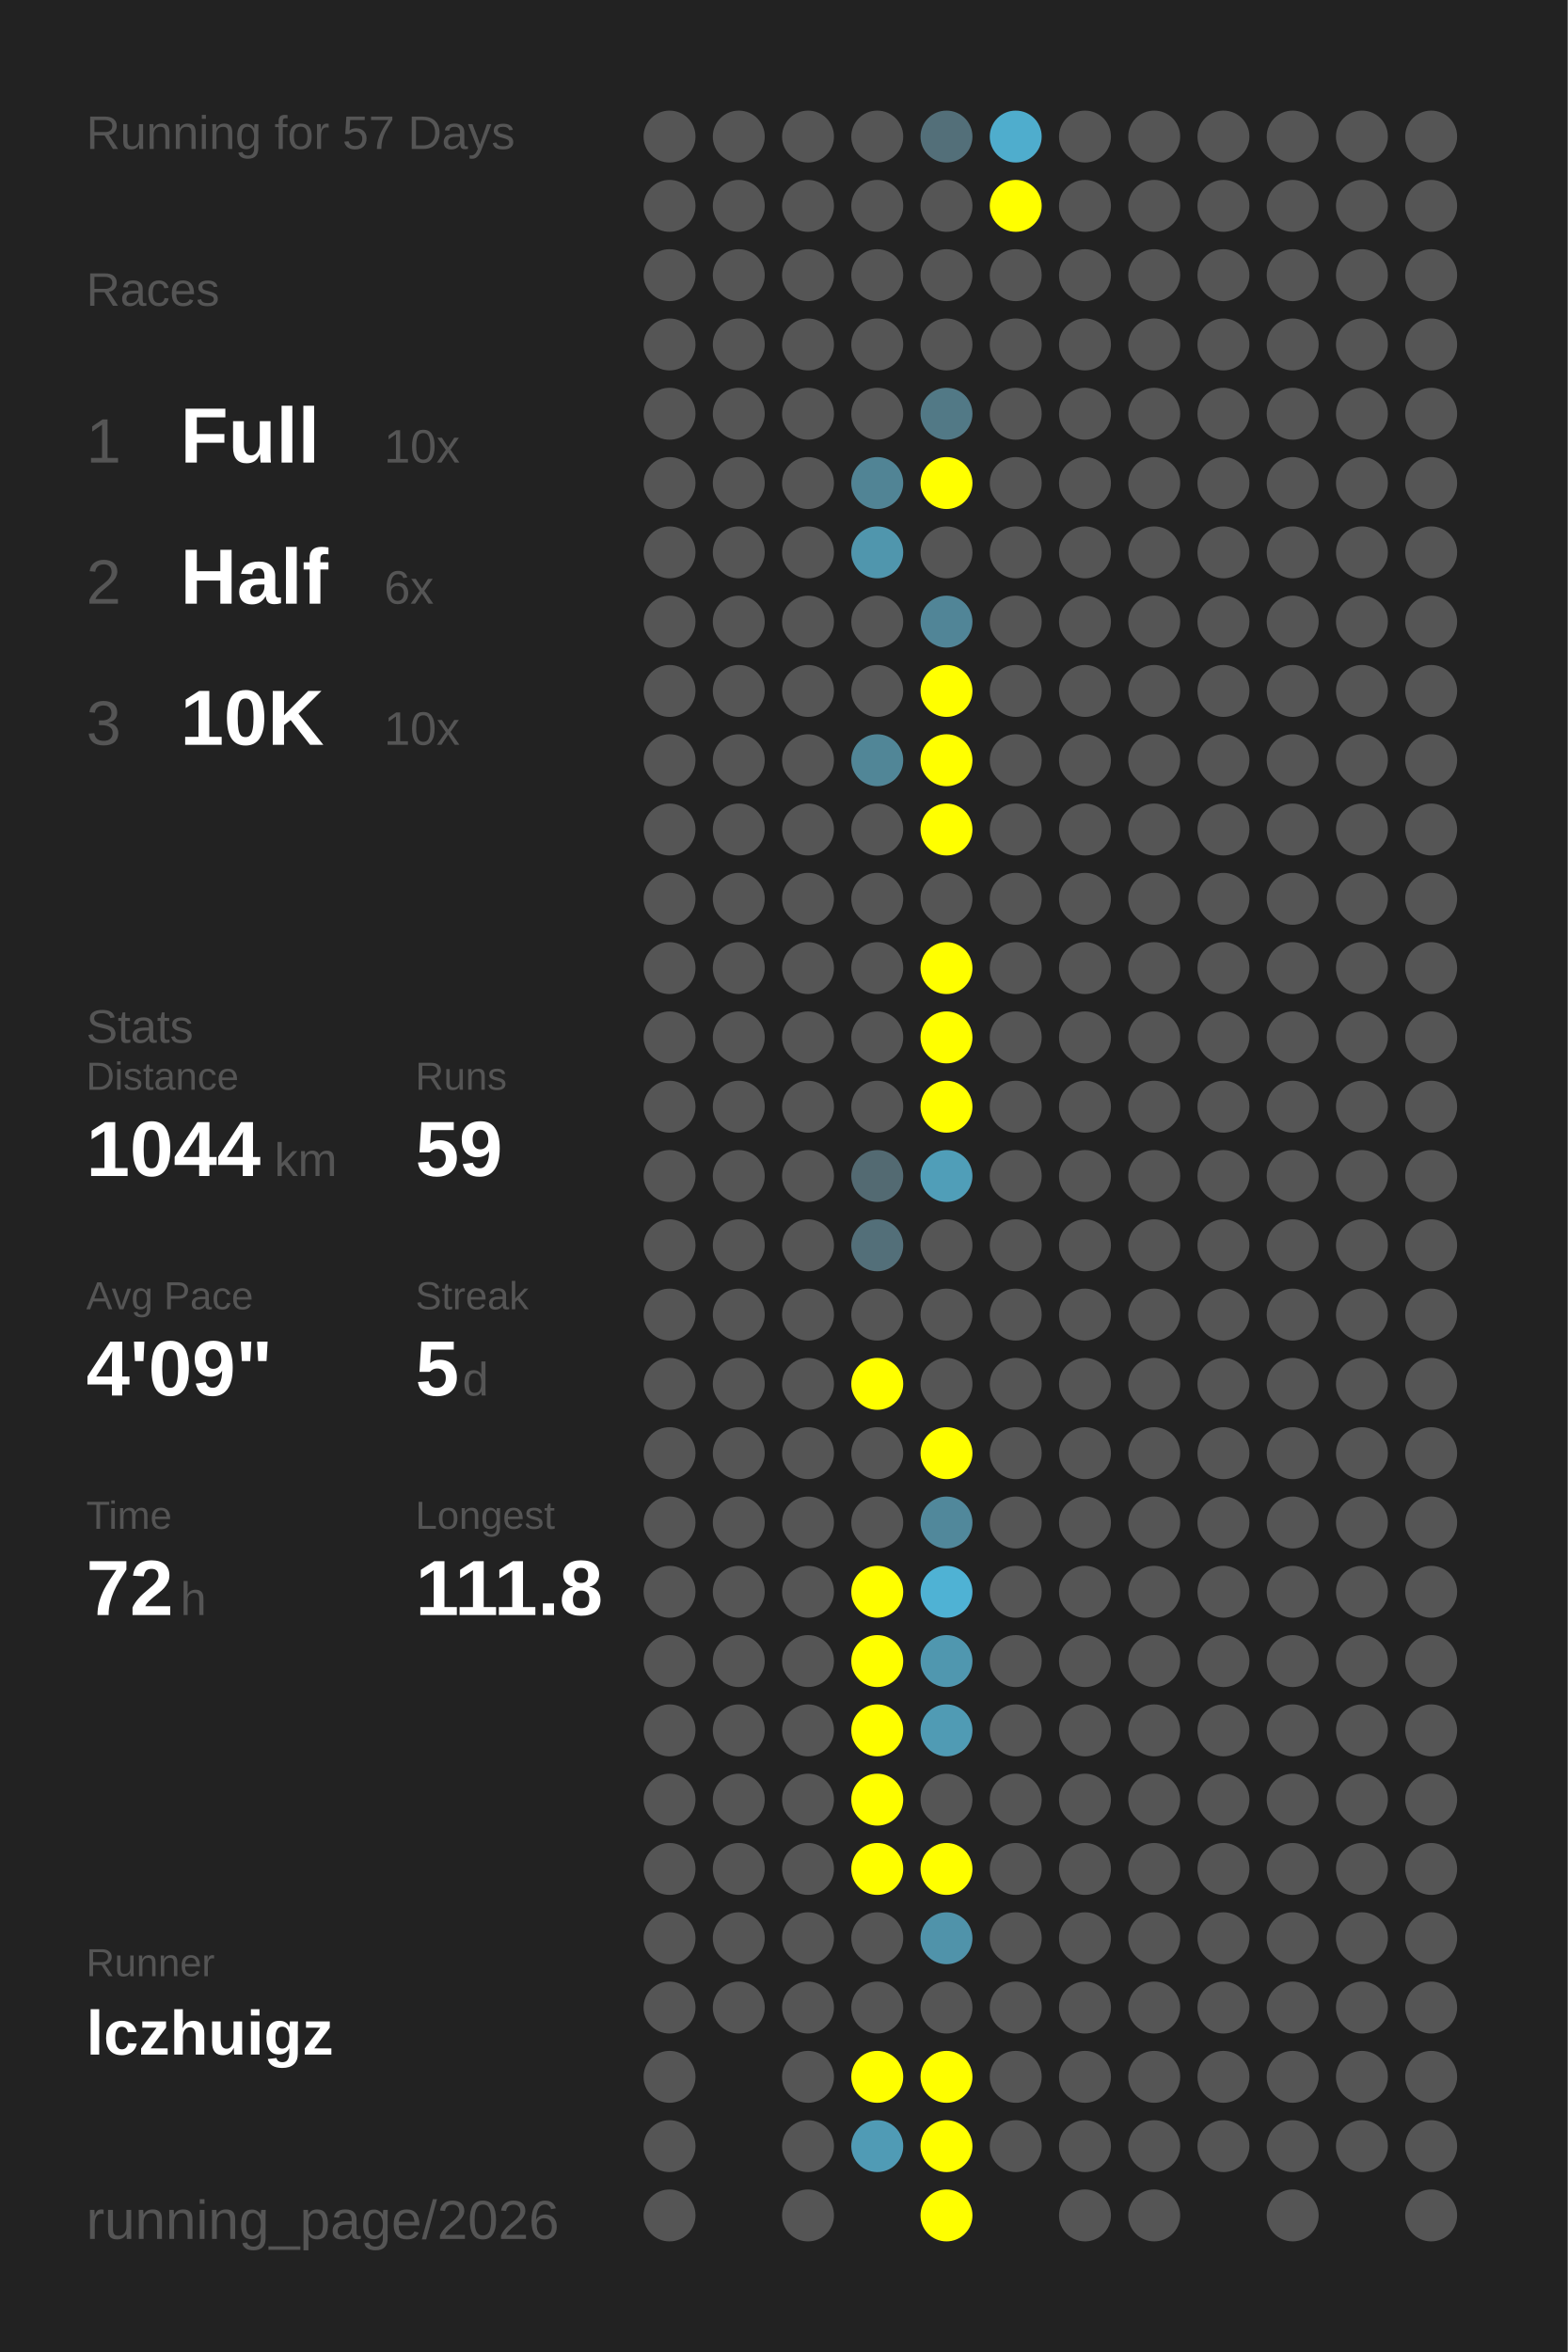
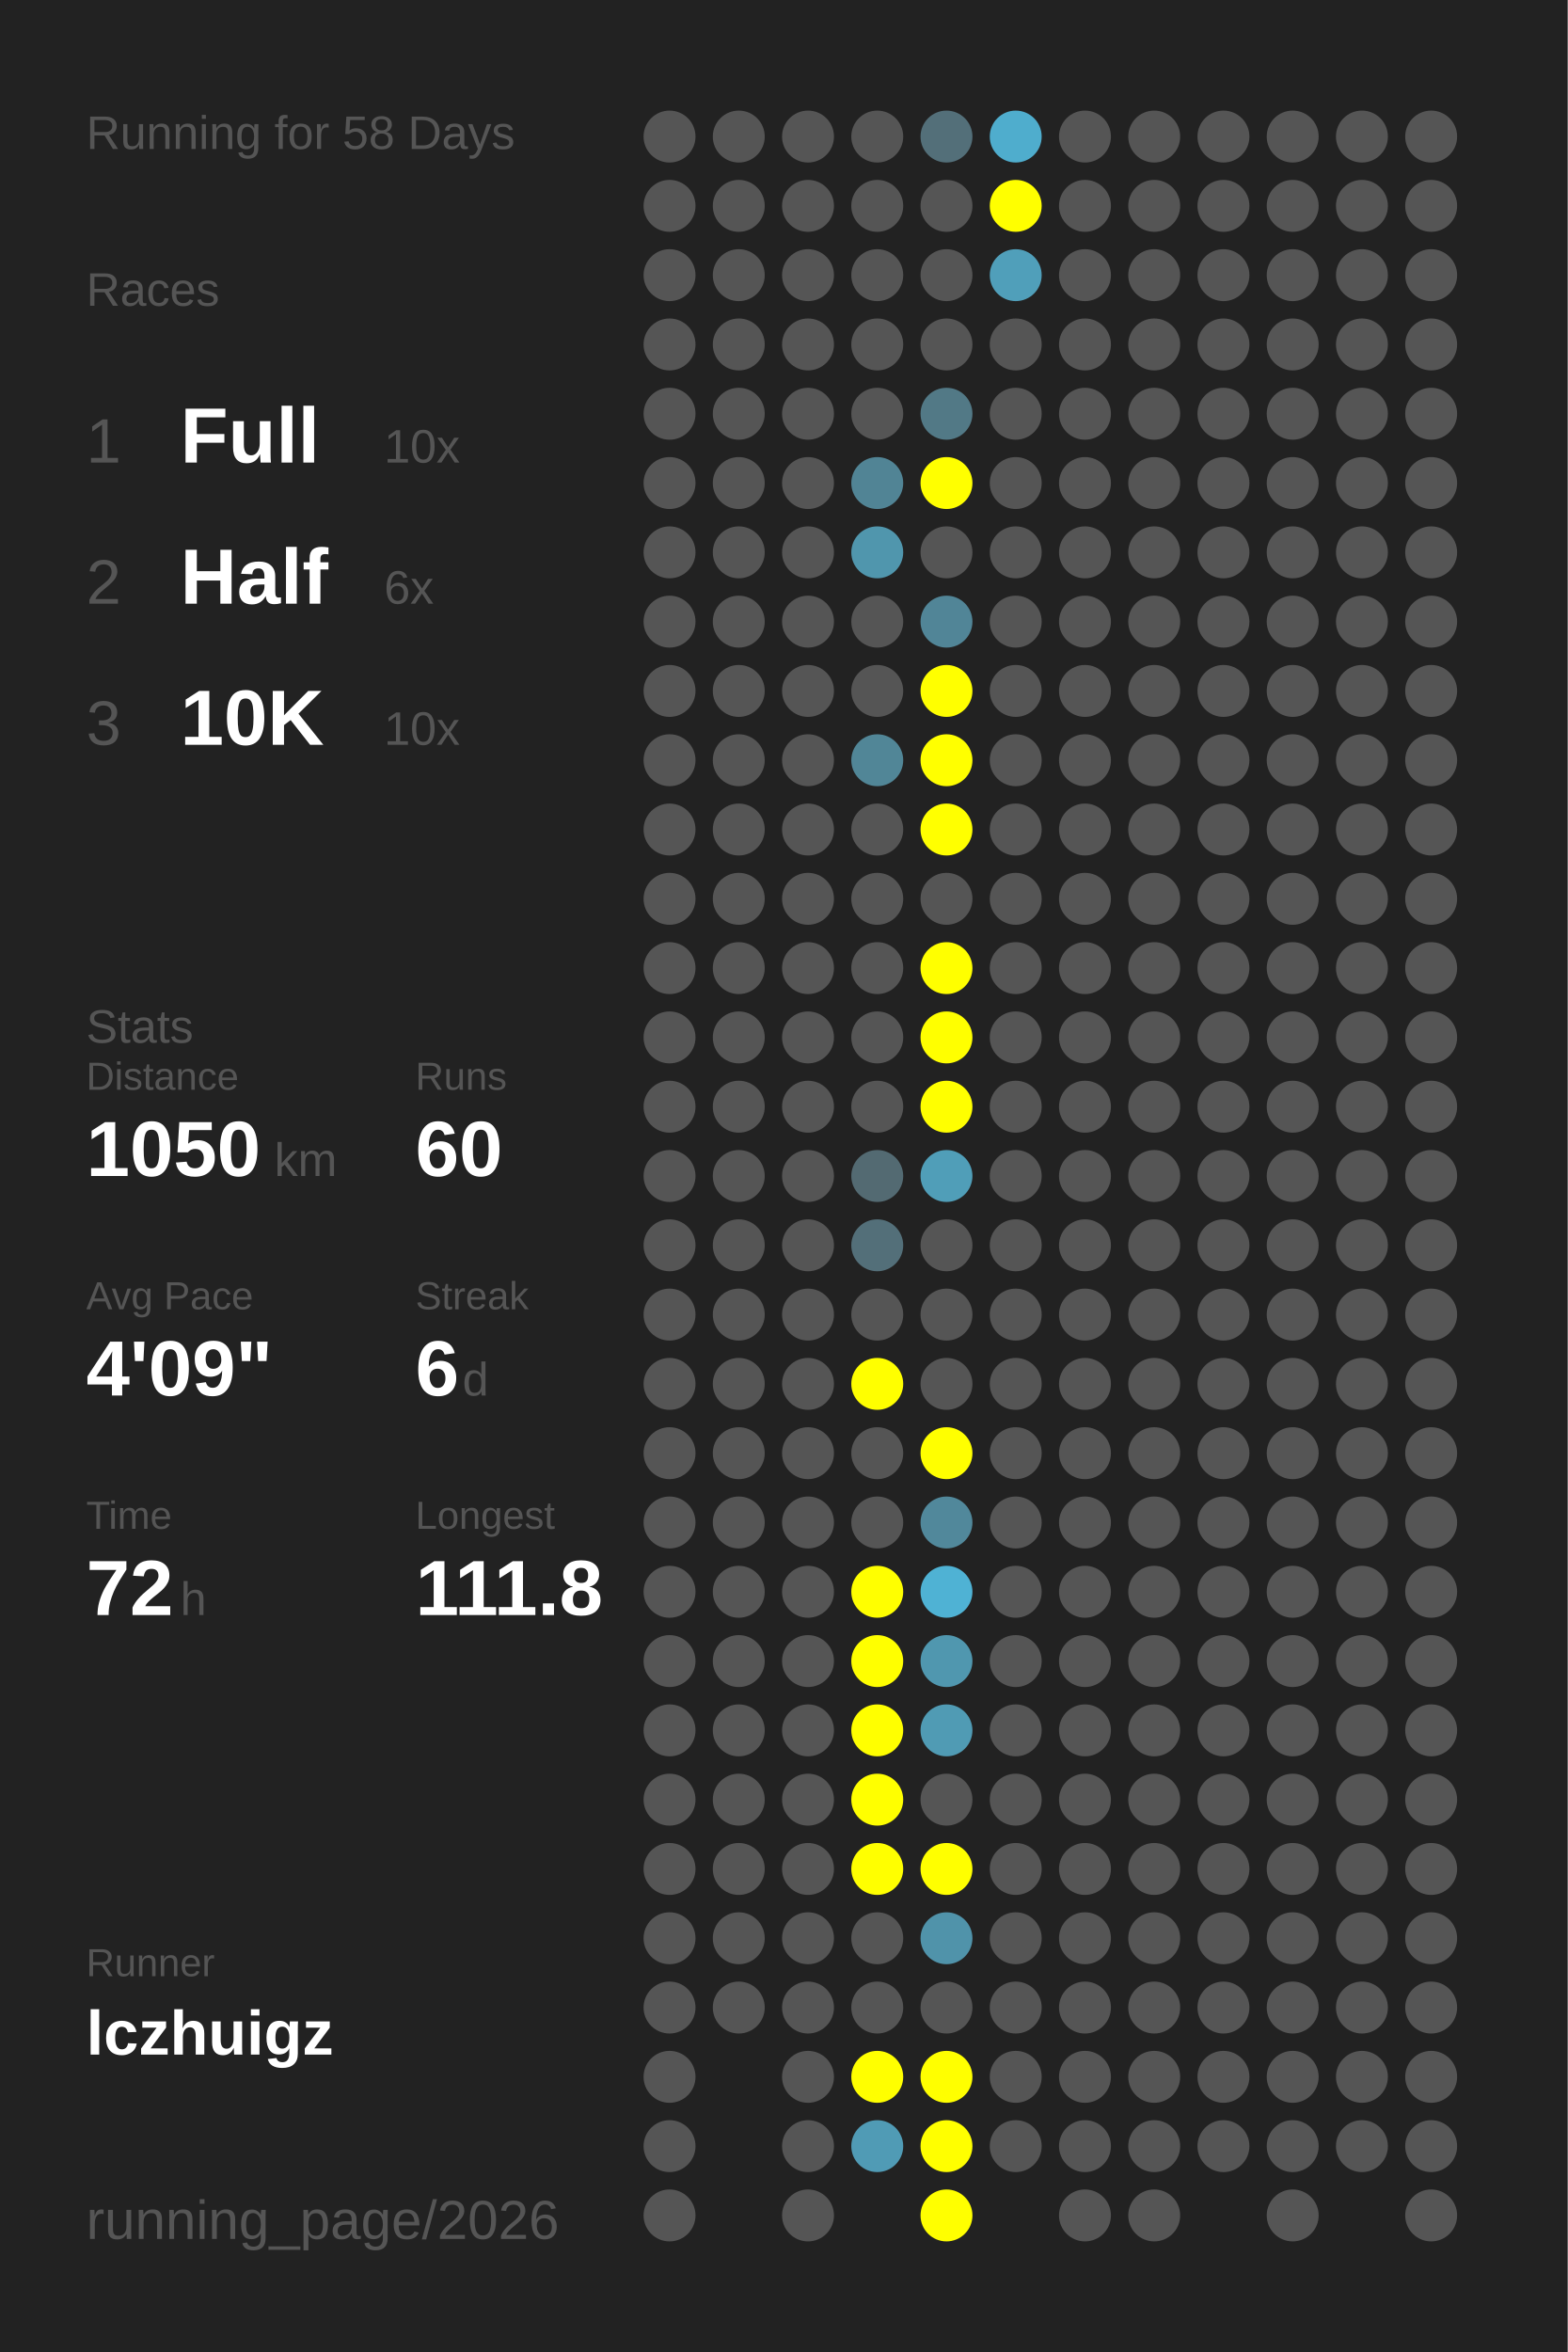
<svg xmlns="http://www.w3.org/2000/svg" baseProfile="full" height="300mm" version="1.1" viewBox="0,0,200,300" width="200mm">
  <defs />
  <rect fill="#222222" height="300" width="200" x="0" y="0" />
-   <text fill="#555555" style="font-size:6px; font-family:Arial;" x="11" y="19">Running for 57 Days</text>
+   <text fill="#555555" style="font-size:6px; font-family:Arial;" x="11" y="19">Running for 58 Days</text>
  <text fill="#555555" style="font-size:6px; font-family:Arial;" x="11" y="39">Races</text>
  <text fill="#555555" style="font-size:8px; font-family:Arial;" x="11" y="59">1</text>
  <text fill="#FFFFFF" style="font-size:10px; font-family:Arial; font-weight:bold;" x="23" y="59">Full</text>
  <text fill="#555555" style="font-size:6px; font-family:Arial;" x="49" y="59">10x</text>
  <text fill="#555555" style="font-size:8px; font-family:Arial;" x="11" y="77">2</text>
  <text fill="#FFFFFF" style="font-size:10px; font-family:Arial; font-weight:bold;" x="23" y="77">Half</text>
  <text fill="#555555" style="font-size:6px; font-family:Arial;" x="49" y="77">6x</text>
  <text fill="#555555" style="font-size:8px; font-family:Arial;" x="11" y="95">3</text>
  <text fill="#FFFFFF" style="font-size:10px; font-family:Arial; font-weight:bold;" x="23" y="95">10K</text>
  <text fill="#555555" style="font-size:6px; font-family:Arial;" x="49" y="95">10x</text>
  <text fill="#555555" style="font-size:6px; font-family:Arial;" x="11" y="133">Stats</text>
  <text fill="#555555" style="font-size:5px; font-family:Arial;" x="11" y="139">Distance</text>
-   <text fill="#FFFFFF" style="font-size:10px; font-family:Arial; font-weight:bold;" x="11" y="150">1044</text>
+   <text fill="#FFFFFF" style="font-size:10px; font-family:Arial; font-weight:bold;" x="11" y="150">1050</text>
  <text fill="#555555" style="font-size:6px; font-family:Arial;" x="35" y="150">km</text>
  <text fill="#555555" style="font-size:5px; font-family:Arial;" x="53" y="139">Runs</text>
-   <text fill="#FFFFFF" style="font-size:10px; font-family:Arial; font-weight:bold;" x="53" y="150">59</text>
+   <text fill="#FFFFFF" style="font-size:10px; font-family:Arial; font-weight:bold;" x="53" y="150">60</text>
  <text fill="#555555" style="font-size:5px; font-family:Arial;" x="11" y="167">Avg Pace</text>
  <text fill="#FFFFFF" style="font-size:10px; font-family:Arial; font-weight:bold;" x="11" y="178">4'09"</text>
  <text fill="#555555" style="font-size:5px; font-family:Arial;" x="53" y="167">Streak</text>
-   <text fill="#FFFFFF" style="font-size:10px; font-family:Arial; font-weight:bold;" x="53" y="178">5</text>
+   <text fill="#FFFFFF" style="font-size:10px; font-family:Arial; font-weight:bold;" x="53" y="178">6</text>
  <text fill="#555555" style="font-size:6px; font-family:Arial;" x="59" y="178">d</text>
  <text fill="#555555" style="font-size:5px; font-family:Arial;" x="11" y="195">Time</text>
  <text fill="#FFFFFF" style="font-size:10px; font-family:Arial; font-weight:bold;" x="11" y="206">72</text>
  <text fill="#555555" style="font-size:6px; font-family:Arial;" x="23" y="206">h</text>
  <text fill="#555555" style="font-size:5px; font-family:Arial;" x="53" y="195">Longest</text>
  <text fill="#FFFFFF" style="font-size:10px; font-family:Arial; font-weight:bold;" x="53" y="206">111.8</text>
  <text fill="#555555" style="font-size:5px; font-family:Arial;" x="11" y="252.065">Runner</text>
  <text fill="#FFFFFF" style="font-size:8px; font-family:Arial; font-weight:bold;" x="11" y="262.065">lczhuigz</text>
  <text fill="#555555" style="font-size:7px; font-family:Arial;" x="11" y="285.581">running_page/2026</text>
  <circle cx="85.417" cy="17.419" fill="#555555" r="3.312" />
  <circle cx="85.417" cy="26.258" fill="#555555" r="3.312" />
  <circle cx="85.417" cy="35.097" fill="#555555" r="3.312" />
  <circle cx="85.417" cy="43.935" fill="#555555" r="3.312" />
  <circle cx="85.417" cy="52.774" fill="#555555" r="3.312" />
  <circle cx="85.417" cy="61.613" fill="#555555" r="3.312" />
  <circle cx="85.417" cy="70.452" fill="#555555" r="3.312" />
  <circle cx="85.417" cy="79.29" fill="#555555" r="3.312" />
  <circle cx="85.417" cy="88.129" fill="#555555" r="3.312" />
  <circle cx="85.417" cy="96.968" fill="#555555" r="3.312" />
  <circle cx="85.417" cy="105.806" fill="#555555" r="3.312" />
  <circle cx="85.417" cy="114.645" fill="#555555" r="3.312" />
  <circle cx="85.417" cy="123.484" fill="#555555" r="3.312" />
  <circle cx="85.417" cy="132.323" fill="#555555" r="3.312" />
  <circle cx="85.417" cy="141.161" fill="#555555" r="3.312" />
  <circle cx="85.417" cy="150" fill="#555555" r="3.312" />
  <circle cx="85.417" cy="158.839" fill="#555555" r="3.312" />
  <circle cx="85.417" cy="167.677" fill="#555555" r="3.312" />
  <circle cx="85.417" cy="176.516" fill="#555555" r="3.312" />
  <circle cx="85.417" cy="185.355" fill="#555555" r="3.312" />
  <circle cx="85.417" cy="194.194" fill="#555555" r="3.312" />
  <circle cx="85.417" cy="203.032" fill="#555555" r="3.312" />
  <circle cx="85.417" cy="211.871" fill="#555555" r="3.312" />
  <circle cx="85.417" cy="220.71" fill="#555555" r="3.312" />
  <circle cx="85.417" cy="229.548" fill="#555555" r="3.312" />
  <circle cx="85.417" cy="238.387" fill="#555555" r="3.312" />
  <circle cx="85.417" cy="247.226" fill="#555555" r="3.312" />
  <circle cx="85.417" cy="256.065" fill="#555555" r="3.312" />
  <circle cx="85.417" cy="264.903" fill="#555555" r="3.312" />
  <circle cx="85.417" cy="273.742" fill="#555555" r="3.312" />
  <circle cx="85.417" cy="282.581" fill="#555555" r="3.312" />
  <circle cx="94.25" cy="17.419" fill="#555555" r="3.312" />
  <circle cx="94.25" cy="26.258" fill="#555555" r="3.312" />
  <circle cx="94.25" cy="35.097" fill="#555555" r="3.312" />
  <circle cx="94.25" cy="43.935" fill="#555555" r="3.312" />
  <circle cx="94.25" cy="52.774" fill="#555555" r="3.312" />
  <circle cx="94.25" cy="61.613" fill="#555555" r="3.312" />
  <circle cx="94.25" cy="70.452" fill="#555555" r="3.312" />
  <circle cx="94.25" cy="79.29" fill="#555555" r="3.312" />
  <circle cx="94.25" cy="88.129" fill="#555555" r="3.312" />
  <circle cx="94.25" cy="96.968" fill="#555555" r="3.312" />
  <circle cx="94.25" cy="105.806" fill="#555555" r="3.312" />
  <circle cx="94.25" cy="114.645" fill="#555555" r="3.312" />
  <circle cx="94.25" cy="123.484" fill="#555555" r="3.312" />
  <circle cx="94.25" cy="132.323" fill="#555555" r="3.312" />
  <circle cx="94.25" cy="141.161" fill="#555555" r="3.312" />
  <circle cx="94.25" cy="150" fill="#555555" r="3.312" />
  <circle cx="94.25" cy="158.839" fill="#555555" r="3.312" />
  <circle cx="94.25" cy="167.677" fill="#555555" r="3.312" />
  <circle cx="94.25" cy="176.516" fill="#555555" r="3.312" />
  <circle cx="94.25" cy="185.355" fill="#555555" r="3.312" />
  <circle cx="94.25" cy="194.194" fill="#555555" r="3.312" />
  <circle cx="94.25" cy="203.032" fill="#555555" r="3.312" />
  <circle cx="94.25" cy="211.871" fill="#555555" r="3.312" />
  <circle cx="94.25" cy="220.71" fill="#555555" r="3.312" />
  <circle cx="94.25" cy="229.548" fill="#555555" r="3.312" />
  <circle cx="94.25" cy="238.387" fill="#555555" r="3.312" />
  <circle cx="94.25" cy="247.226" fill="#555555" r="3.312" />
  <circle cx="94.25" cy="256.065" fill="#555555" r="3.312" />
  <circle cx="103.083" cy="17.419" fill="#555555" r="3.312" />
  <circle cx="103.083" cy="26.258" fill="#555555" r="3.312" />
  <circle cx="103.083" cy="35.097" fill="#555555" r="3.312" />
  <circle cx="103.083" cy="43.935" fill="#555555" r="3.312" />
  <circle cx="103.083" cy="52.774" fill="#555555" r="3.312" />
  <circle cx="103.083" cy="61.613" fill="#555555" r="3.312" />
  <circle cx="103.083" cy="70.452" fill="#555555" r="3.312" />
  <circle cx="103.083" cy="79.29" fill="#555555" r="3.312" />
  <circle cx="103.083" cy="88.129" fill="#555555" r="3.312" />
  <circle cx="103.083" cy="96.968" fill="#555555" r="3.312" />
  <circle cx="103.083" cy="105.806" fill="#555555" r="3.312" />
  <circle cx="103.083" cy="114.645" fill="#555555" r="3.312" />
  <circle cx="103.083" cy="123.484" fill="#555555" r="3.312" />
  <circle cx="103.083" cy="132.323" fill="#555555" r="3.312" />
  <circle cx="103.083" cy="141.161" fill="#555555" r="3.312" />
  <circle cx="103.083" cy="150" fill="#555555" r="3.312" />
  <circle cx="103.083" cy="158.839" fill="#555555" r="3.312" />
  <circle cx="103.083" cy="167.677" fill="#555555" r="3.312" />
  <circle cx="103.083" cy="176.516" fill="#555555" r="3.312" />
  <circle cx="103.083" cy="185.355" fill="#555555" r="3.312" />
  <circle cx="103.083" cy="194.194" fill="#555555" r="3.312" />
  <circle cx="103.083" cy="203.032" fill="#555555" r="3.312" />
  <circle cx="103.083" cy="211.871" fill="#555555" r="3.312" />
  <circle cx="103.083" cy="220.71" fill="#555555" r="3.312" />
  <circle cx="103.083" cy="229.548" fill="#555555" r="3.312" />
  <circle cx="103.083" cy="238.387" fill="#555555" r="3.312" />
  <circle cx="103.083" cy="247.226" fill="#555555" r="3.312" />
  <circle cx="103.083" cy="256.065" fill="#555555" r="3.312" />
  <circle cx="103.083" cy="264.903" fill="#555555" r="3.312" />
  <circle cx="103.083" cy="273.742" fill="#555555" r="3.312" />
  <circle cx="103.083" cy="282.581" fill="#555555" r="3.312" />
  <circle cx="111.917" cy="17.419" fill="#555555" r="3.312" />
  <circle cx="111.917" cy="26.258" fill="#555555" r="3.312" />
  <circle cx="111.917" cy="35.097" fill="#555555" r="3.312" />
  <circle cx="111.917" cy="43.935" fill="#555555" r="3.312" />
  <circle cx="111.917" cy="52.774" fill="#555555" r="3.312" />
  <circle cx="111.917" cy="61.613" fill="#518495" r="3.312" />
  <circle cx="111.917" cy="70.452" fill="#5096ad" r="3.312" />
  <circle cx="111.917" cy="79.29" fill="#555555" r="3.312" />
  <circle cx="111.917" cy="88.129" fill="#555555" r="3.312" />
  <circle cx="111.917" cy="96.968" fill="#518697" r="3.312" />
  <circle cx="111.917" cy="105.806" fill="#555555" r="3.312" />
  <circle cx="111.917" cy="114.645" fill="#555555" r="3.312" />
  <circle cx="111.917" cy="123.484" fill="#555555" r="3.312" />
  <circle cx="111.917" cy="132.323" fill="#555555" r="3.312" />
  <circle cx="111.917" cy="141.161" fill="#555555" r="3.312" />
  <circle cx="111.917" cy="150" fill="#536a72" r="3.312" />
  <circle cx="111.917" cy="158.839" fill="#536f79" r="3.312" />
  <circle cx="111.917" cy="167.677" fill="#555555" r="3.312" />
  <circle cx="111.917" cy="176.516" fill="#FFFF00" r="3.312" />
  <circle cx="111.917" cy="185.355" fill="#555555" r="3.312" />
  <circle cx="111.917" cy="194.194" fill="#555555" r="3.312" />
  <circle cx="111.917" cy="203.032" fill="#FFFF00" r="3.312" />
  <circle cx="111.917" cy="211.871" fill="#FFFF00" r="3.312" />
  <circle cx="111.917" cy="220.71" fill="#FFFF00" r="3.312" />
  <circle cx="111.917" cy="229.548" fill="#FFFF00" r="3.312" />
  <circle cx="111.917" cy="238.387" fill="#FFFF00" r="3.312" />
  <circle cx="111.917" cy="247.226" fill="#555555" r="3.312" />
  <circle cx="111.917" cy="256.065" fill="#555555" r="3.312" />
  <circle cx="111.917" cy="264.903" fill="#FFFF00" r="3.312" />
  <circle cx="111.917" cy="273.742" fill="#509bb5" r="3.312" />
  <circle cx="120.75" cy="17.419" fill="#536f79" r="3.312" />
  <circle cx="120.75" cy="26.258" fill="#555555" r="3.312" />
  <circle cx="120.75" cy="35.097" fill="#555555" r="3.312" />
  <circle cx="120.75" cy="43.935" fill="#555555" r="3.312" />
  <circle cx="120.75" cy="52.774" fill="#527986" r="3.312" />
  <circle cx="120.75" cy="61.613" fill="#FFFF00" r="3.312" />
  <circle cx="120.75" cy="70.452" fill="#555555" r="3.312" />
  <circle cx="120.75" cy="79.29" fill="#518597" r="3.312" />
  <circle cx="120.75" cy="88.129" fill="#FFFF00" r="3.312" />
  <circle cx="120.75" cy="96.968" fill="#FFFF00" r="3.312" />
  <circle cx="120.75" cy="105.806" fill="#FFFF00" r="3.312" />
  <circle cx="120.75" cy="114.645" fill="#555555" r="3.312" />
  <circle cx="120.75" cy="123.484" fill="#FFFF00" r="3.312" />
  <circle cx="120.75" cy="132.323" fill="#FFFF00" r="3.312" />
  <circle cx="120.75" cy="141.161" fill="#FFFF00" r="3.312" />
  <circle cx="120.75" cy="150" fill="#509eb8" r="3.312" />
  <circle cx="120.75" cy="158.839" fill="#555555" r="3.312" />
  <circle cx="120.75" cy="167.677" fill="#555555" r="3.312" />
  <circle cx="120.75" cy="176.516" fill="#555555" r="3.312" />
  <circle cx="120.75" cy="185.355" fill="#FFFF00" r="3.312" />
  <circle cx="120.75" cy="194.194" fill="#51889b" r="3.312" />
  <circle cx="120.75" cy="203.032" fill="#4fb2d4" r="3.312" />
  <circle cx="120.75" cy="211.871" fill="#5097af" r="3.312" />
  <circle cx="120.75" cy="220.71" fill="#509bb4" r="3.312" />
  <circle cx="120.75" cy="229.548" fill="#555555" r="3.312" />
  <circle cx="120.75" cy="238.387" fill="#FFFF00" r="3.312" />
  <circle cx="120.75" cy="247.226" fill="#5093aa" r="3.312" />
  <circle cx="120.75" cy="256.065" fill="#555555" r="3.312" />
  <circle cx="120.75" cy="264.903" fill="#FFFF00" r="3.312" />
  <circle cx="120.75" cy="273.742" fill="#FFFF00" r="3.312" />
  <circle cx="120.75" cy="282.581" fill="#FFFF00" r="3.312" />
  <circle cx="129.583" cy="17.419" fill="#4fadcd" r="3.312" />
  <circle cx="129.583" cy="26.258" fill="#FFFF00" r="3.312" />
-   <circle cx="129.583" cy="35.097" fill="#555555" r="3.312" />
+   <circle cx="129.583" cy="35.097" fill="#509fba" r="3.312" />
  <circle cx="129.583" cy="43.935" fill="#555555" r="3.312" />
  <circle cx="129.583" cy="52.774" fill="#555555" r="3.312" />
  <circle cx="129.583" cy="61.613" fill="#555555" r="3.312" />
  <circle cx="129.583" cy="70.452" fill="#555555" r="3.312" />
  <circle cx="129.583" cy="79.29" fill="#555555" r="3.312" />
  <circle cx="129.583" cy="88.129" fill="#555555" r="3.312" />
  <circle cx="129.583" cy="96.968" fill="#555555" r="3.312" />
  <circle cx="129.583" cy="105.806" fill="#555555" r="3.312" />
  <circle cx="129.583" cy="114.645" fill="#555555" r="3.312" />
  <circle cx="129.583" cy="123.484" fill="#555555" r="3.312" />
  <circle cx="129.583" cy="132.323" fill="#555555" r="3.312" />
  <circle cx="129.583" cy="141.161" fill="#555555" r="3.312" />
  <circle cx="129.583" cy="150" fill="#555555" r="3.312" />
  <circle cx="129.583" cy="158.839" fill="#555555" r="3.312" />
  <circle cx="129.583" cy="167.677" fill="#555555" r="3.312" />
  <circle cx="129.583" cy="176.516" fill="#555555" r="3.312" />
  <circle cx="129.583" cy="185.355" fill="#555555" r="3.312" />
  <circle cx="129.583" cy="194.194" fill="#555555" r="3.312" />
  <circle cx="129.583" cy="203.032" fill="#555555" r="3.312" />
  <circle cx="129.583" cy="211.871" fill="#555555" r="3.312" />
  <circle cx="129.583" cy="220.71" fill="#555555" r="3.312" />
  <circle cx="129.583" cy="229.548" fill="#555555" r="3.312" />
  <circle cx="129.583" cy="238.387" fill="#555555" r="3.312" />
  <circle cx="129.583" cy="247.226" fill="#555555" r="3.312" />
  <circle cx="129.583" cy="256.065" fill="#555555" r="3.312" />
  <circle cx="129.583" cy="264.903" fill="#555555" r="3.312" />
  <circle cx="129.583" cy="273.742" fill="#555555" r="3.312" />
  <circle cx="138.417" cy="17.419" fill="#555555" r="3.312" />
  <circle cx="138.417" cy="26.258" fill="#555555" r="3.312" />
  <circle cx="138.417" cy="35.097" fill="#555555" r="3.312" />
  <circle cx="138.417" cy="43.935" fill="#555555" r="3.312" />
  <circle cx="138.417" cy="52.774" fill="#555555" r="3.312" />
  <circle cx="138.417" cy="61.613" fill="#555555" r="3.312" />
  <circle cx="138.417" cy="70.452" fill="#555555" r="3.312" />
  <circle cx="138.417" cy="79.29" fill="#555555" r="3.312" />
  <circle cx="138.417" cy="88.129" fill="#555555" r="3.312" />
  <circle cx="138.417" cy="96.968" fill="#555555" r="3.312" />
  <circle cx="138.417" cy="105.806" fill="#555555" r="3.312" />
  <circle cx="138.417" cy="114.645" fill="#555555" r="3.312" />
  <circle cx="138.417" cy="123.484" fill="#555555" r="3.312" />
  <circle cx="138.417" cy="132.323" fill="#555555" r="3.312" />
  <circle cx="138.417" cy="141.161" fill="#555555" r="3.312" />
  <circle cx="138.417" cy="150" fill="#555555" r="3.312" />
  <circle cx="138.417" cy="158.839" fill="#555555" r="3.312" />
  <circle cx="138.417" cy="167.677" fill="#555555" r="3.312" />
  <circle cx="138.417" cy="176.516" fill="#555555" r="3.312" />
  <circle cx="138.417" cy="185.355" fill="#555555" r="3.312" />
  <circle cx="138.417" cy="194.194" fill="#555555" r="3.312" />
  <circle cx="138.417" cy="203.032" fill="#555555" r="3.312" />
  <circle cx="138.417" cy="211.871" fill="#555555" r="3.312" />
  <circle cx="138.417" cy="220.71" fill="#555555" r="3.312" />
  <circle cx="138.417" cy="229.548" fill="#555555" r="3.312" />
  <circle cx="138.417" cy="238.387" fill="#555555" r="3.312" />
  <circle cx="138.417" cy="247.226" fill="#555555" r="3.312" />
  <circle cx="138.417" cy="256.065" fill="#555555" r="3.312" />
  <circle cx="138.417" cy="264.903" fill="#555555" r="3.312" />
  <circle cx="138.417" cy="273.742" fill="#555555" r="3.312" />
  <circle cx="138.417" cy="282.581" fill="#555555" r="3.312" />
  <circle cx="147.25" cy="17.419" fill="#555555" r="3.312" />
  <circle cx="147.25" cy="26.258" fill="#555555" r="3.312" />
  <circle cx="147.25" cy="35.097" fill="#555555" r="3.312" />
  <circle cx="147.25" cy="43.935" fill="#555555" r="3.312" />
  <circle cx="147.25" cy="52.774" fill="#555555" r="3.312" />
  <circle cx="147.25" cy="61.613" fill="#555555" r="3.312" />
  <circle cx="147.25" cy="70.452" fill="#555555" r="3.312" />
  <circle cx="147.25" cy="79.29" fill="#555555" r="3.312" />
  <circle cx="147.25" cy="88.129" fill="#555555" r="3.312" />
  <circle cx="147.25" cy="96.968" fill="#555555" r="3.312" />
  <circle cx="147.25" cy="105.806" fill="#555555" r="3.312" />
  <circle cx="147.25" cy="114.645" fill="#555555" r="3.312" />
  <circle cx="147.25" cy="123.484" fill="#555555" r="3.312" />
  <circle cx="147.25" cy="132.323" fill="#555555" r="3.312" />
  <circle cx="147.25" cy="141.161" fill="#555555" r="3.312" />
  <circle cx="147.25" cy="150" fill="#555555" r="3.312" />
  <circle cx="147.25" cy="158.839" fill="#555555" r="3.312" />
  <circle cx="147.25" cy="167.677" fill="#555555" r="3.312" />
  <circle cx="147.25" cy="176.516" fill="#555555" r="3.312" />
  <circle cx="147.25" cy="185.355" fill="#555555" r="3.312" />
  <circle cx="147.25" cy="194.194" fill="#555555" r="3.312" />
  <circle cx="147.25" cy="203.032" fill="#555555" r="3.312" />
  <circle cx="147.25" cy="211.871" fill="#555555" r="3.312" />
  <circle cx="147.25" cy="220.71" fill="#555555" r="3.312" />
  <circle cx="147.25" cy="229.548" fill="#555555" r="3.312" />
  <circle cx="147.25" cy="238.387" fill="#555555" r="3.312" />
  <circle cx="147.25" cy="247.226" fill="#555555" r="3.312" />
  <circle cx="147.25" cy="256.065" fill="#555555" r="3.312" />
  <circle cx="147.25" cy="264.903" fill="#555555" r="3.312" />
  <circle cx="147.25" cy="273.742" fill="#555555" r="3.312" />
  <circle cx="147.25" cy="282.581" fill="#555555" r="3.312" />
  <circle cx="156.083" cy="17.419" fill="#555555" r="3.312" />
  <circle cx="156.083" cy="26.258" fill="#555555" r="3.312" />
  <circle cx="156.083" cy="35.097" fill="#555555" r="3.312" />
  <circle cx="156.083" cy="43.935" fill="#555555" r="3.312" />
  <circle cx="156.083" cy="52.774" fill="#555555" r="3.312" />
  <circle cx="156.083" cy="61.613" fill="#555555" r="3.312" />
  <circle cx="156.083" cy="70.452" fill="#555555" r="3.312" />
  <circle cx="156.083" cy="79.29" fill="#555555" r="3.312" />
  <circle cx="156.083" cy="88.129" fill="#555555" r="3.312" />
  <circle cx="156.083" cy="96.968" fill="#555555" r="3.312" />
  <circle cx="156.083" cy="105.806" fill="#555555" r="3.312" />
  <circle cx="156.083" cy="114.645" fill="#555555" r="3.312" />
  <circle cx="156.083" cy="123.484" fill="#555555" r="3.312" />
  <circle cx="156.083" cy="132.323" fill="#555555" r="3.312" />
  <circle cx="156.083" cy="141.161" fill="#555555" r="3.312" />
  <circle cx="156.083" cy="150" fill="#555555" r="3.312" />
  <circle cx="156.083" cy="158.839" fill="#555555" r="3.312" />
  <circle cx="156.083" cy="167.677" fill="#555555" r="3.312" />
  <circle cx="156.083" cy="176.516" fill="#555555" r="3.312" />
  <circle cx="156.083" cy="185.355" fill="#555555" r="3.312" />
  <circle cx="156.083" cy="194.194" fill="#555555" r="3.312" />
  <circle cx="156.083" cy="203.032" fill="#555555" r="3.312" />
  <circle cx="156.083" cy="211.871" fill="#555555" r="3.312" />
  <circle cx="156.083" cy="220.71" fill="#555555" r="3.312" />
  <circle cx="156.083" cy="229.548" fill="#555555" r="3.312" />
  <circle cx="156.083" cy="238.387" fill="#555555" r="3.312" />
  <circle cx="156.083" cy="247.226" fill="#555555" r="3.312" />
  <circle cx="156.083" cy="256.065" fill="#555555" r="3.312" />
  <circle cx="156.083" cy="264.903" fill="#555555" r="3.312" />
  <circle cx="156.083" cy="273.742" fill="#555555" r="3.312" />
  <circle cx="164.917" cy="17.419" fill="#555555" r="3.312" />
  <circle cx="164.917" cy="26.258" fill="#555555" r="3.312" />
  <circle cx="164.917" cy="35.097" fill="#555555" r="3.312" />
  <circle cx="164.917" cy="43.935" fill="#555555" r="3.312" />
  <circle cx="164.917" cy="52.774" fill="#555555" r="3.312" />
  <circle cx="164.917" cy="61.613" fill="#555555" r="3.312" />
  <circle cx="164.917" cy="70.452" fill="#555555" r="3.312" />
  <circle cx="164.917" cy="79.29" fill="#555555" r="3.312" />
  <circle cx="164.917" cy="88.129" fill="#555555" r="3.312" />
  <circle cx="164.917" cy="96.968" fill="#555555" r="3.312" />
  <circle cx="164.917" cy="105.806" fill="#555555" r="3.312" />
  <circle cx="164.917" cy="114.645" fill="#555555" r="3.312" />
  <circle cx="164.917" cy="123.484" fill="#555555" r="3.312" />
  <circle cx="164.917" cy="132.323" fill="#555555" r="3.312" />
  <circle cx="164.917" cy="141.161" fill="#555555" r="3.312" />
  <circle cx="164.917" cy="150" fill="#555555" r="3.312" />
  <circle cx="164.917" cy="158.839" fill="#555555" r="3.312" />
  <circle cx="164.917" cy="167.677" fill="#555555" r="3.312" />
  <circle cx="164.917" cy="176.516" fill="#555555" r="3.312" />
  <circle cx="164.917" cy="185.355" fill="#555555" r="3.312" />
  <circle cx="164.917" cy="194.194" fill="#555555" r="3.312" />
  <circle cx="164.917" cy="203.032" fill="#555555" r="3.312" />
  <circle cx="164.917" cy="211.871" fill="#555555" r="3.312" />
  <circle cx="164.917" cy="220.71" fill="#555555" r="3.312" />
  <circle cx="164.917" cy="229.548" fill="#555555" r="3.312" />
  <circle cx="164.917" cy="238.387" fill="#555555" r="3.312" />
  <circle cx="164.917" cy="247.226" fill="#555555" r="3.312" />
  <circle cx="164.917" cy="256.065" fill="#555555" r="3.312" />
  <circle cx="164.917" cy="264.903" fill="#555555" r="3.312" />
  <circle cx="164.917" cy="273.742" fill="#555555" r="3.312" />
  <circle cx="164.917" cy="282.581" fill="#555555" r="3.312" />
  <circle cx="173.75" cy="17.419" fill="#555555" r="3.312" />
  <circle cx="173.75" cy="26.258" fill="#555555" r="3.312" />
  <circle cx="173.75" cy="35.097" fill="#555555" r="3.312" />
  <circle cx="173.75" cy="43.935" fill="#555555" r="3.312" />
  <circle cx="173.75" cy="52.774" fill="#555555" r="3.312" />
  <circle cx="173.75" cy="61.613" fill="#555555" r="3.312" />
  <circle cx="173.75" cy="70.452" fill="#555555" r="3.312" />
  <circle cx="173.75" cy="79.29" fill="#555555" r="3.312" />
  <circle cx="173.75" cy="88.129" fill="#555555" r="3.312" />
  <circle cx="173.75" cy="96.968" fill="#555555" r="3.312" />
  <circle cx="173.75" cy="105.806" fill="#555555" r="3.312" />
  <circle cx="173.75" cy="114.645" fill="#555555" r="3.312" />
  <circle cx="173.75" cy="123.484" fill="#555555" r="3.312" />
  <circle cx="173.75" cy="132.323" fill="#555555" r="3.312" />
  <circle cx="173.75" cy="141.161" fill="#555555" r="3.312" />
  <circle cx="173.75" cy="150" fill="#555555" r="3.312" />
  <circle cx="173.75" cy="158.839" fill="#555555" r="3.312" />
  <circle cx="173.75" cy="167.677" fill="#555555" r="3.312" />
  <circle cx="173.75" cy="176.516" fill="#555555" r="3.312" />
  <circle cx="173.75" cy="185.355" fill="#555555" r="3.312" />
  <circle cx="173.75" cy="194.194" fill="#555555" r="3.312" />
  <circle cx="173.75" cy="203.032" fill="#555555" r="3.312" />
  <circle cx="173.75" cy="211.871" fill="#555555" r="3.312" />
  <circle cx="173.75" cy="220.71" fill="#555555" r="3.312" />
  <circle cx="173.75" cy="229.548" fill="#555555" r="3.312" />
  <circle cx="173.75" cy="238.387" fill="#555555" r="3.312" />
  <circle cx="173.75" cy="247.226" fill="#555555" r="3.312" />
  <circle cx="173.75" cy="256.065" fill="#555555" r="3.312" />
  <circle cx="173.75" cy="264.903" fill="#555555" r="3.312" />
  <circle cx="173.75" cy="273.742" fill="#555555" r="3.312" />
  <circle cx="182.583" cy="17.419" fill="#555555" r="3.312" />
  <circle cx="182.583" cy="26.258" fill="#555555" r="3.312" />
  <circle cx="182.583" cy="35.097" fill="#555555" r="3.312" />
  <circle cx="182.583" cy="43.935" fill="#555555" r="3.312" />
  <circle cx="182.583" cy="52.774" fill="#555555" r="3.312" />
  <circle cx="182.583" cy="61.613" fill="#555555" r="3.312" />
  <circle cx="182.583" cy="70.452" fill="#555555" r="3.312" />
  <circle cx="182.583" cy="79.29" fill="#555555" r="3.312" />
  <circle cx="182.583" cy="88.129" fill="#555555" r="3.312" />
  <circle cx="182.583" cy="96.968" fill="#555555" r="3.312" />
  <circle cx="182.583" cy="105.806" fill="#555555" r="3.312" />
  <circle cx="182.583" cy="114.645" fill="#555555" r="3.312" />
  <circle cx="182.583" cy="123.484" fill="#555555" r="3.312" />
  <circle cx="182.583" cy="132.323" fill="#555555" r="3.312" />
  <circle cx="182.583" cy="141.161" fill="#555555" r="3.312" />
  <circle cx="182.583" cy="150" fill="#555555" r="3.312" />
  <circle cx="182.583" cy="158.839" fill="#555555" r="3.312" />
  <circle cx="182.583" cy="167.677" fill="#555555" r="3.312" />
  <circle cx="182.583" cy="176.516" fill="#555555" r="3.312" />
  <circle cx="182.583" cy="185.355" fill="#555555" r="3.312" />
  <circle cx="182.583" cy="194.194" fill="#555555" r="3.312" />
  <circle cx="182.583" cy="203.032" fill="#555555" r="3.312" />
  <circle cx="182.583" cy="211.871" fill="#555555" r="3.312" />
  <circle cx="182.583" cy="220.71" fill="#555555" r="3.312" />
  <circle cx="182.583" cy="229.548" fill="#555555" r="3.312" />
  <circle cx="182.583" cy="238.387" fill="#555555" r="3.312" />
  <circle cx="182.583" cy="247.226" fill="#555555" r="3.312" />
  <circle cx="182.583" cy="256.065" fill="#555555" r="3.312" />
  <circle cx="182.583" cy="264.903" fill="#555555" r="3.312" />
  <circle cx="182.583" cy="273.742" fill="#555555" r="3.312" />
  <circle cx="182.583" cy="282.581" fill="#555555" r="3.312" />
</svg>
